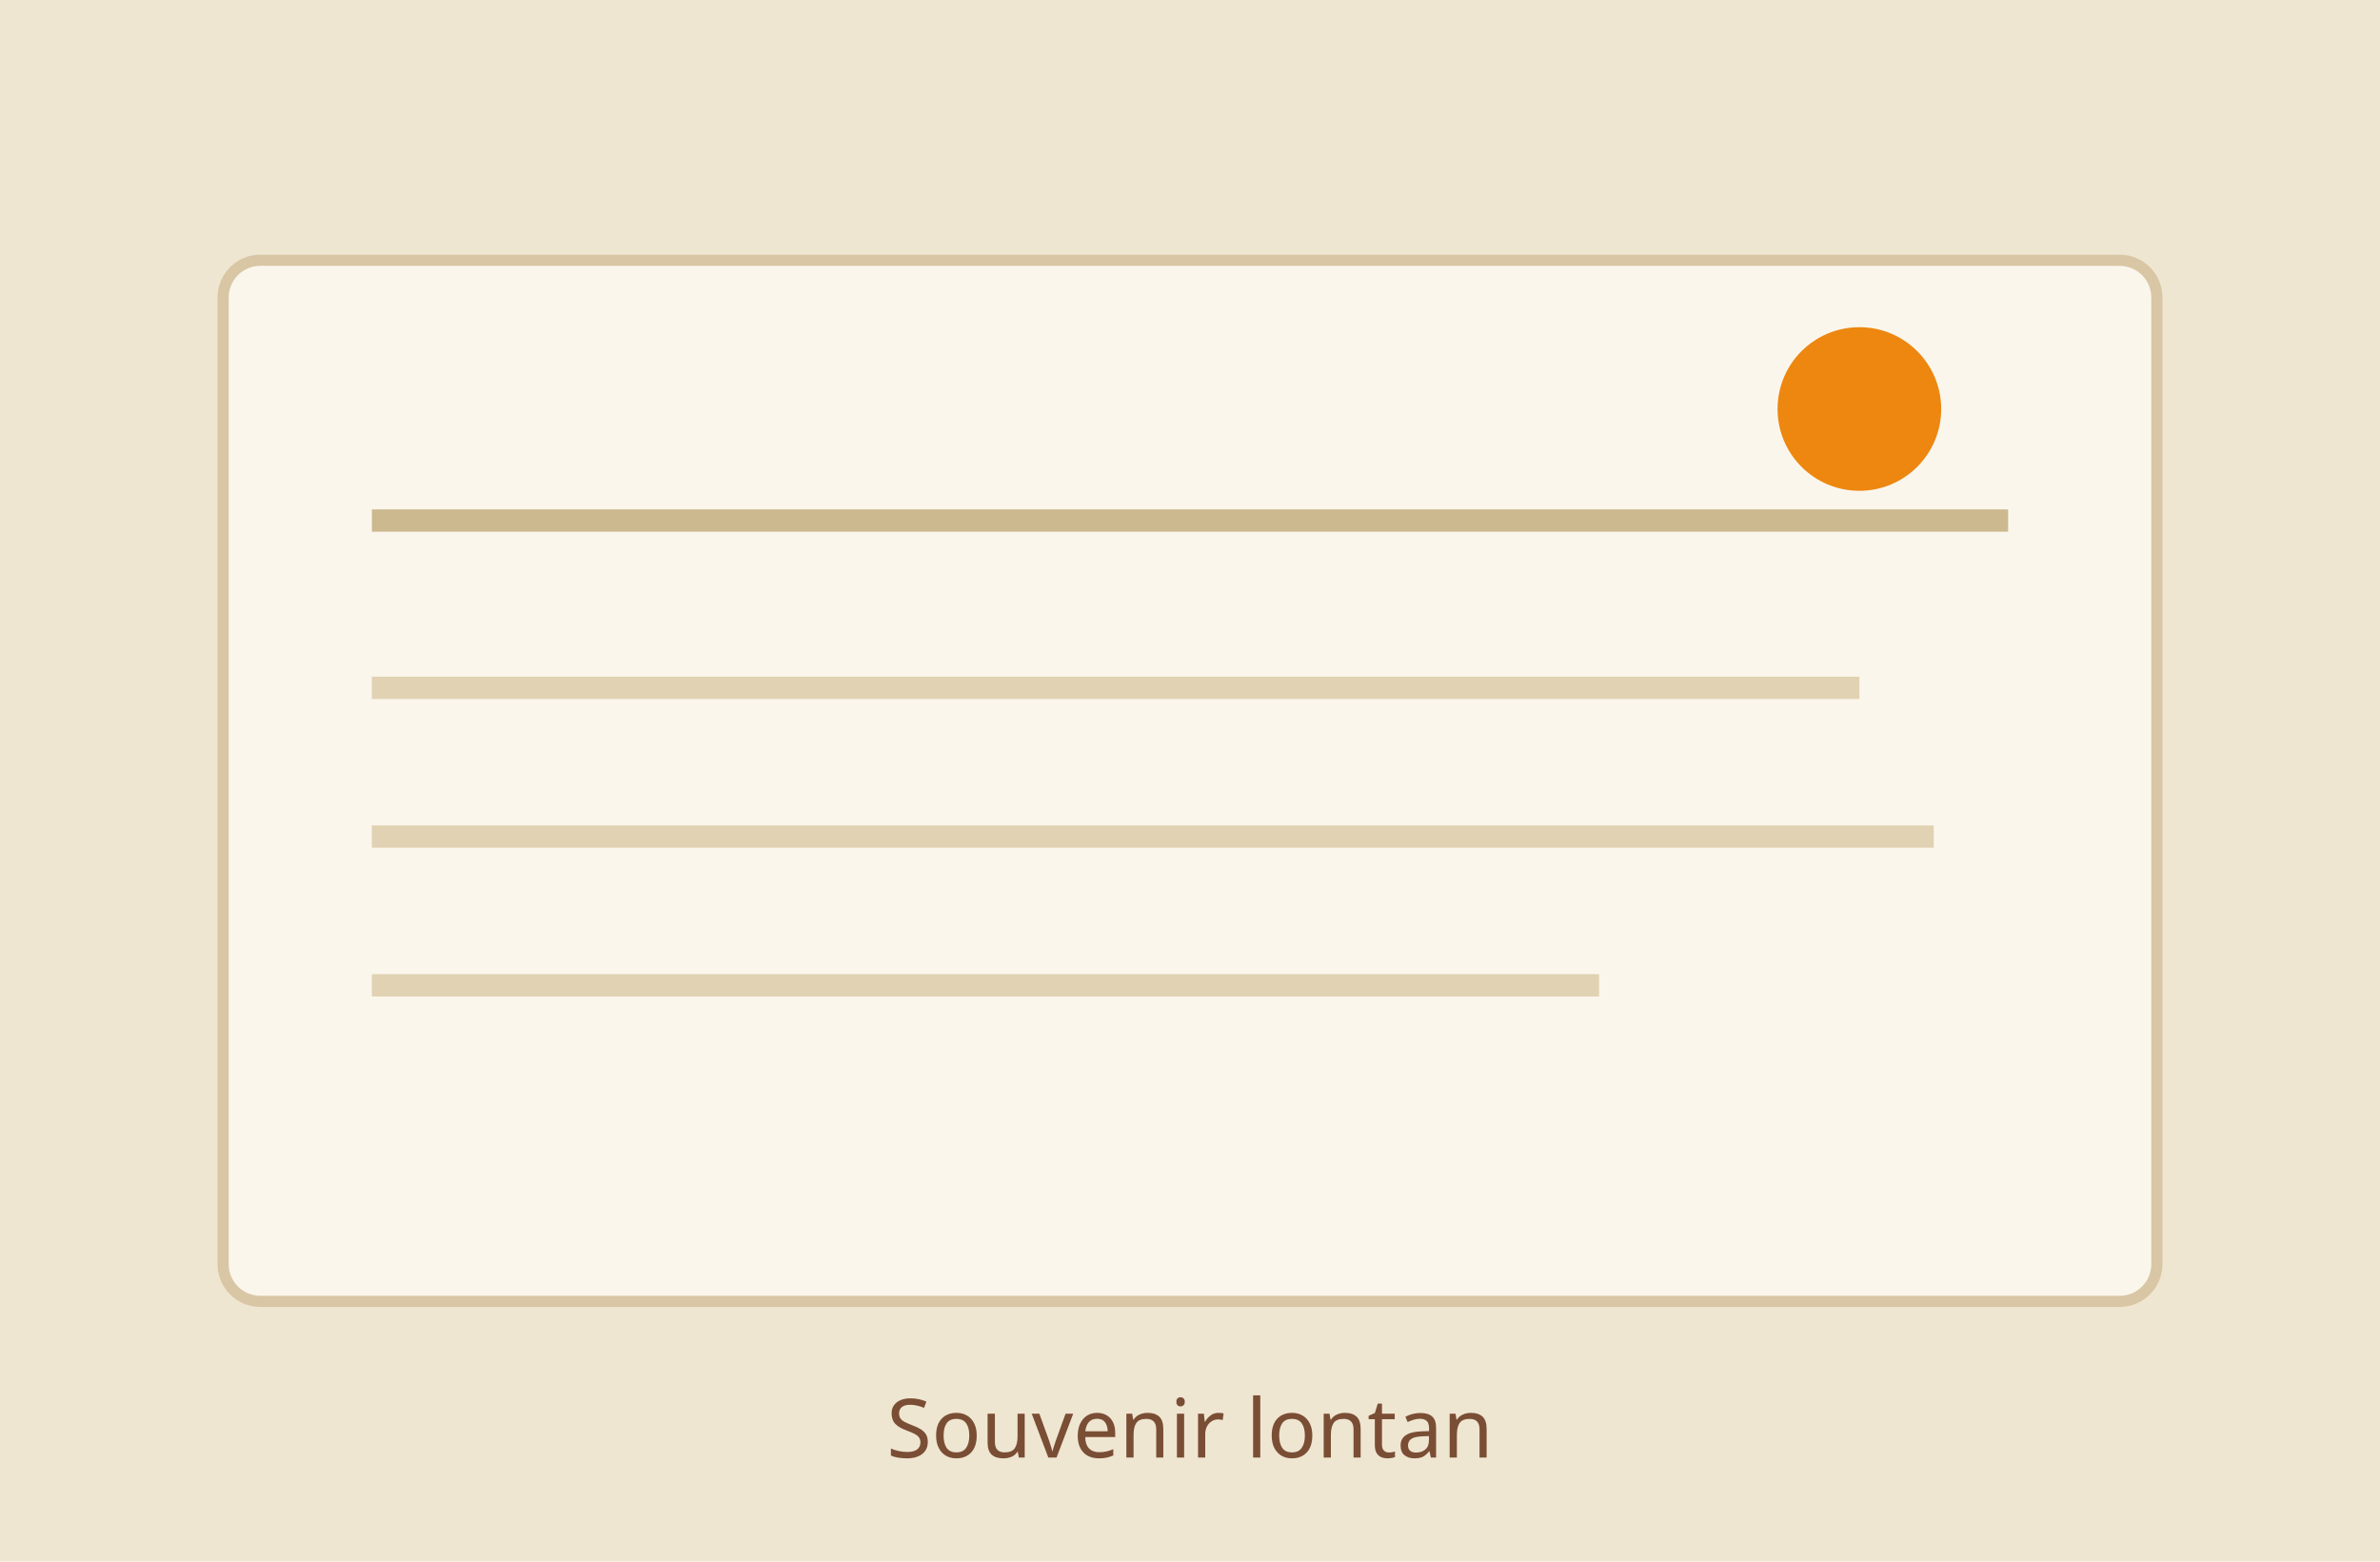
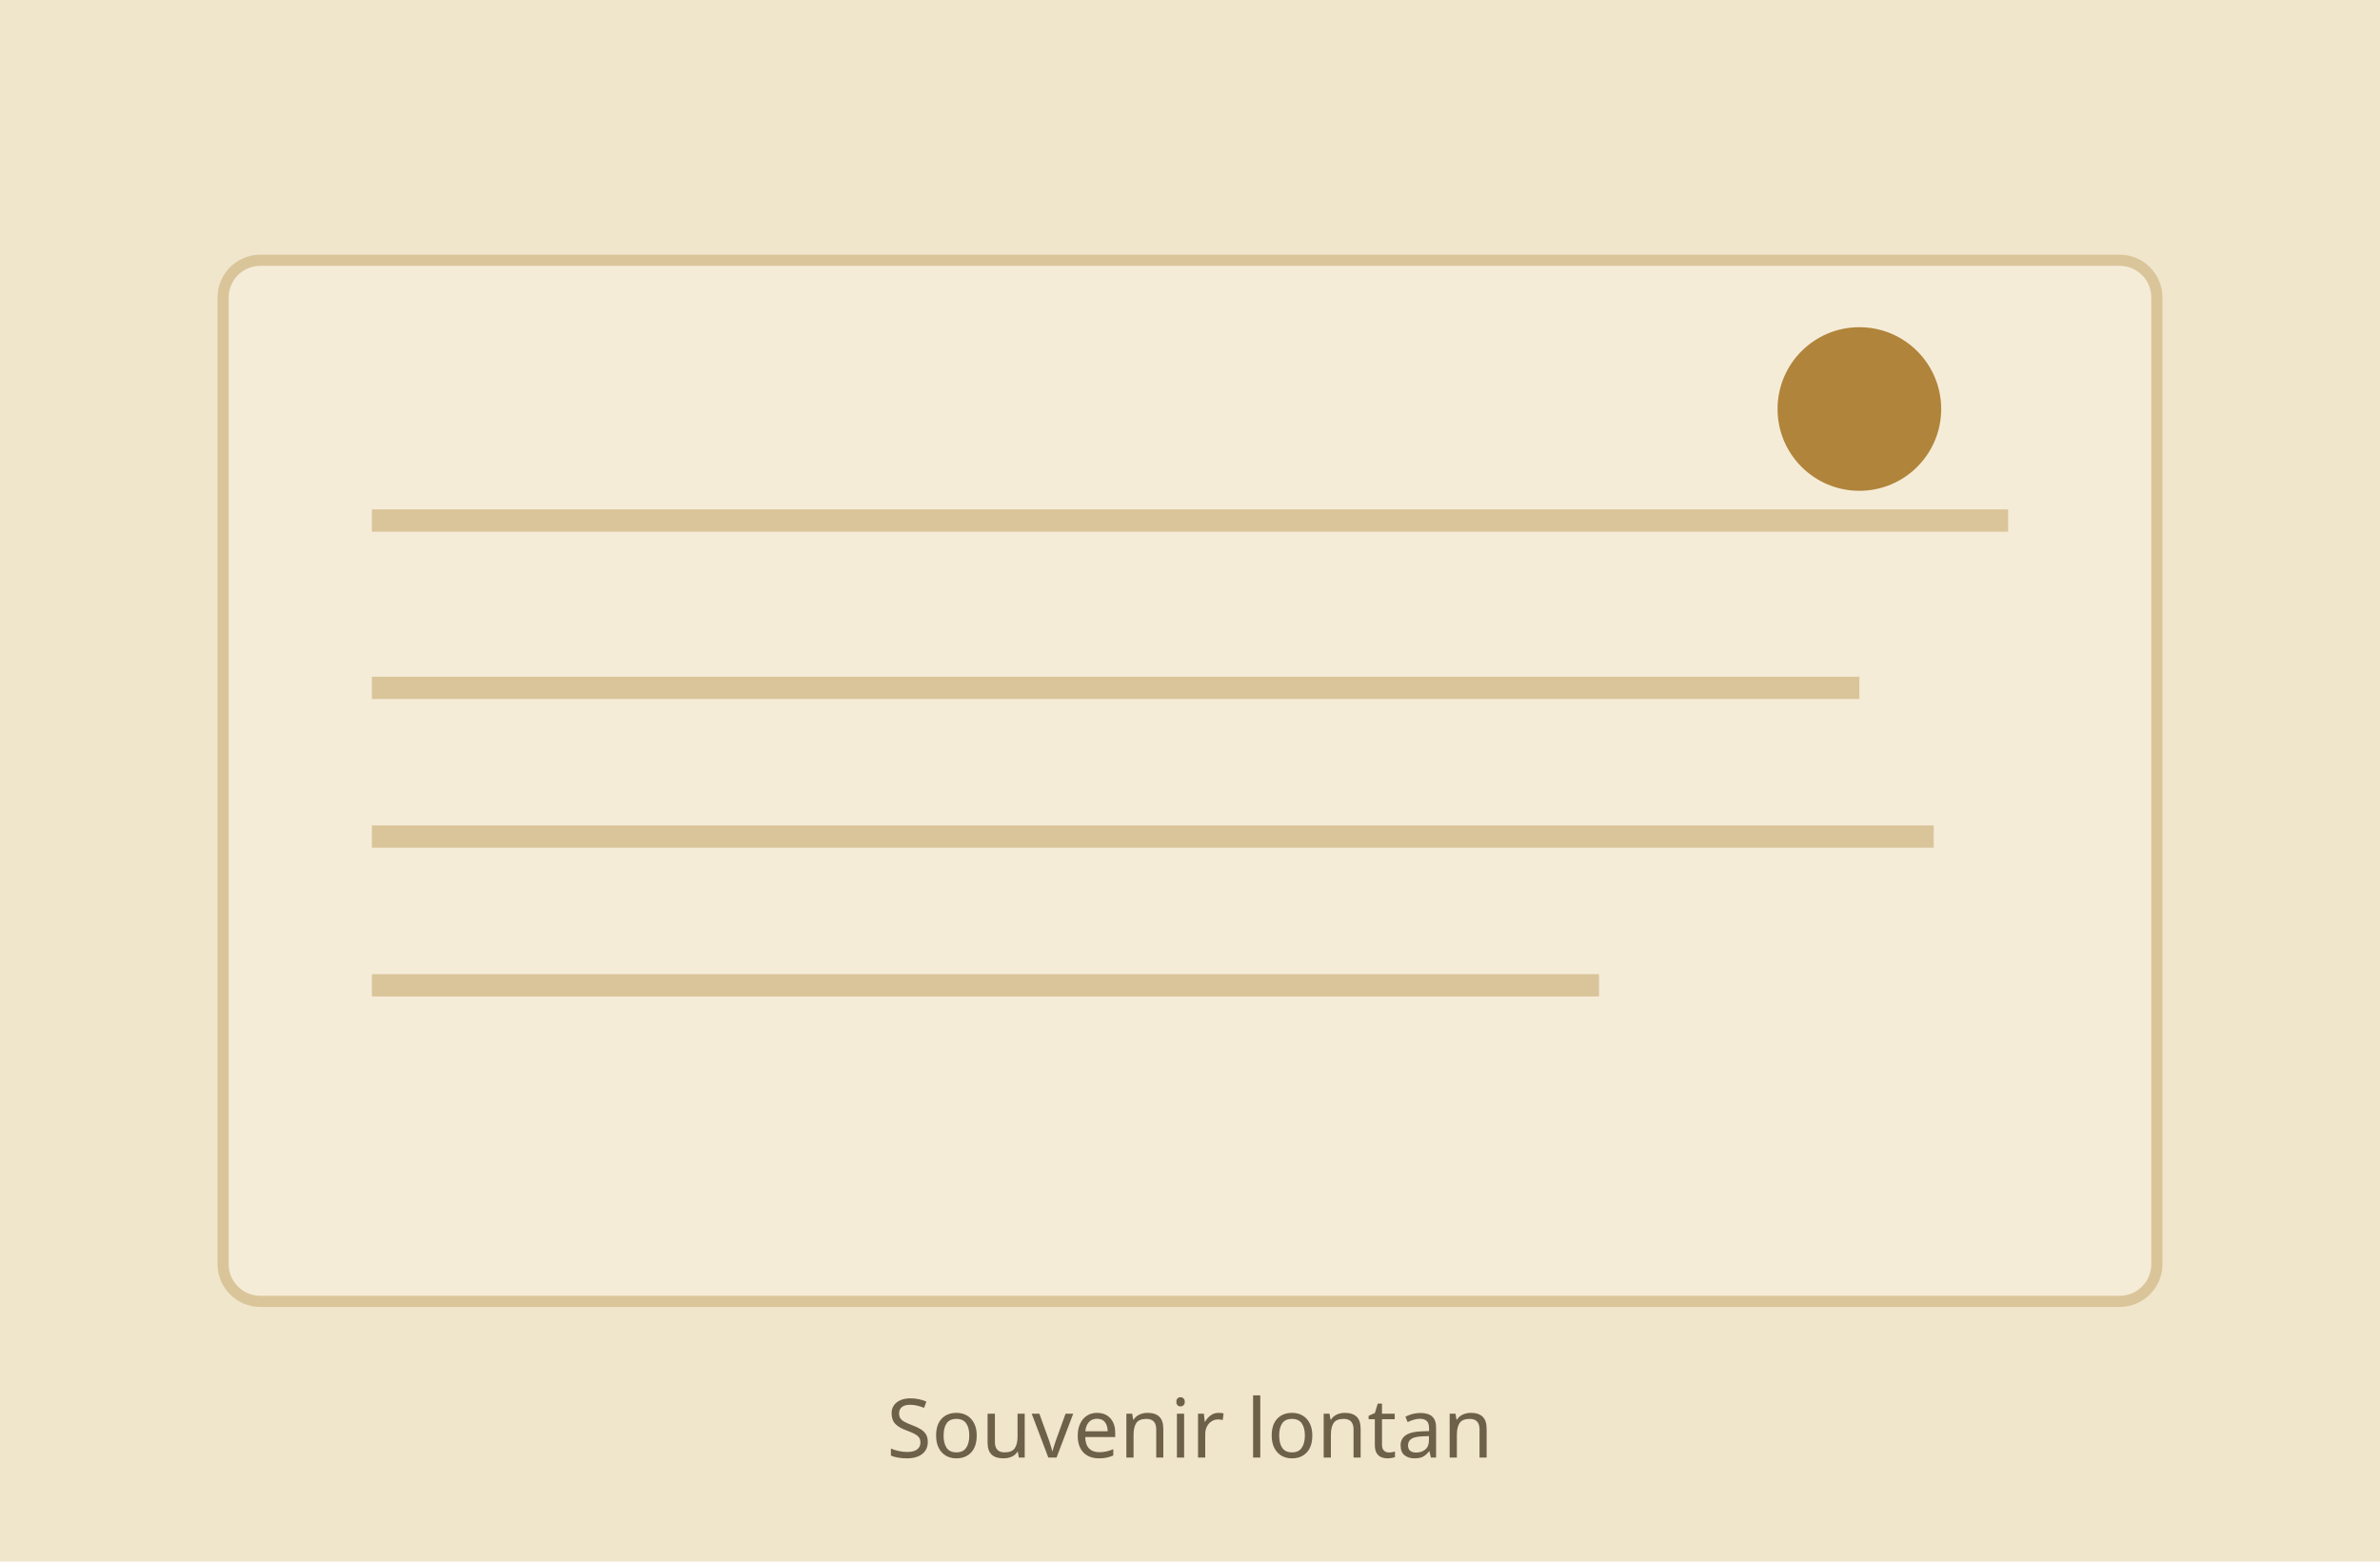
<svg xmlns="http://www.w3.org/2000/svg" width="640" height="420" viewBox="0 0 640 420" role="img" aria-label="Souvenir lontan">
-   <rect width="640" height="420" fill="#efe6d2" />
-   <rect x="60" y="70" width="520" height="280" rx="10" fill="#fbf6ec" stroke="#d8c6a4" stroke-width="3" />
-   <line x1="100" y1="140" x2="540" y2="140" stroke="#cdb98f" stroke-width="6" />
-   <line x1="100" y1="185" x2="500" y2="185" stroke="#e0d2b2" stroke-width="6" />
-   <line x1="100" y1="225" x2="520" y2="225" stroke="#e0d2b2" stroke-width="6" />
-   <line x1="100" y1="265" x2="430" y2="265" stroke="#e0d2b2" stroke-width="6" />
-   <circle cx="500" cy="110" r="22" fill="#ED8710" />
-   <text x="320" y="392" font-family="system-ui,sans-serif" font-size="22" fill="#7A4E35" text-anchor="middle">Souvenir lontan</text>
+   <rect width="640" height="420" fill="#F0E6CC" />
+   <rect x="60" y="70" width="520" height="280" rx="10" fill="#F5ECD8" stroke="#DAC59A" stroke-width="3" />
+   <line x1="100" y1="140" x2="540" y2="140" stroke="#DAC59A" stroke-width="6" />
+   <line x1="100" y1="185" x2="500" y2="185" stroke="#DAC59A" stroke-width="6" />
+   <line x1="100" y1="225" x2="520" y2="225" stroke="#DAC59A" stroke-width="6" />
+   <line x1="100" y1="265" x2="430" y2="265" stroke="#DAC59A" stroke-width="6" />
+   <circle cx="500" cy="110" r="22" fill="#B0843A" />
+   <text x="320" y="392" font-family="system-ui,sans-serif" font-size="22" fill="#6E6149" text-anchor="middle">Souvenir lontan</text>
</svg>
